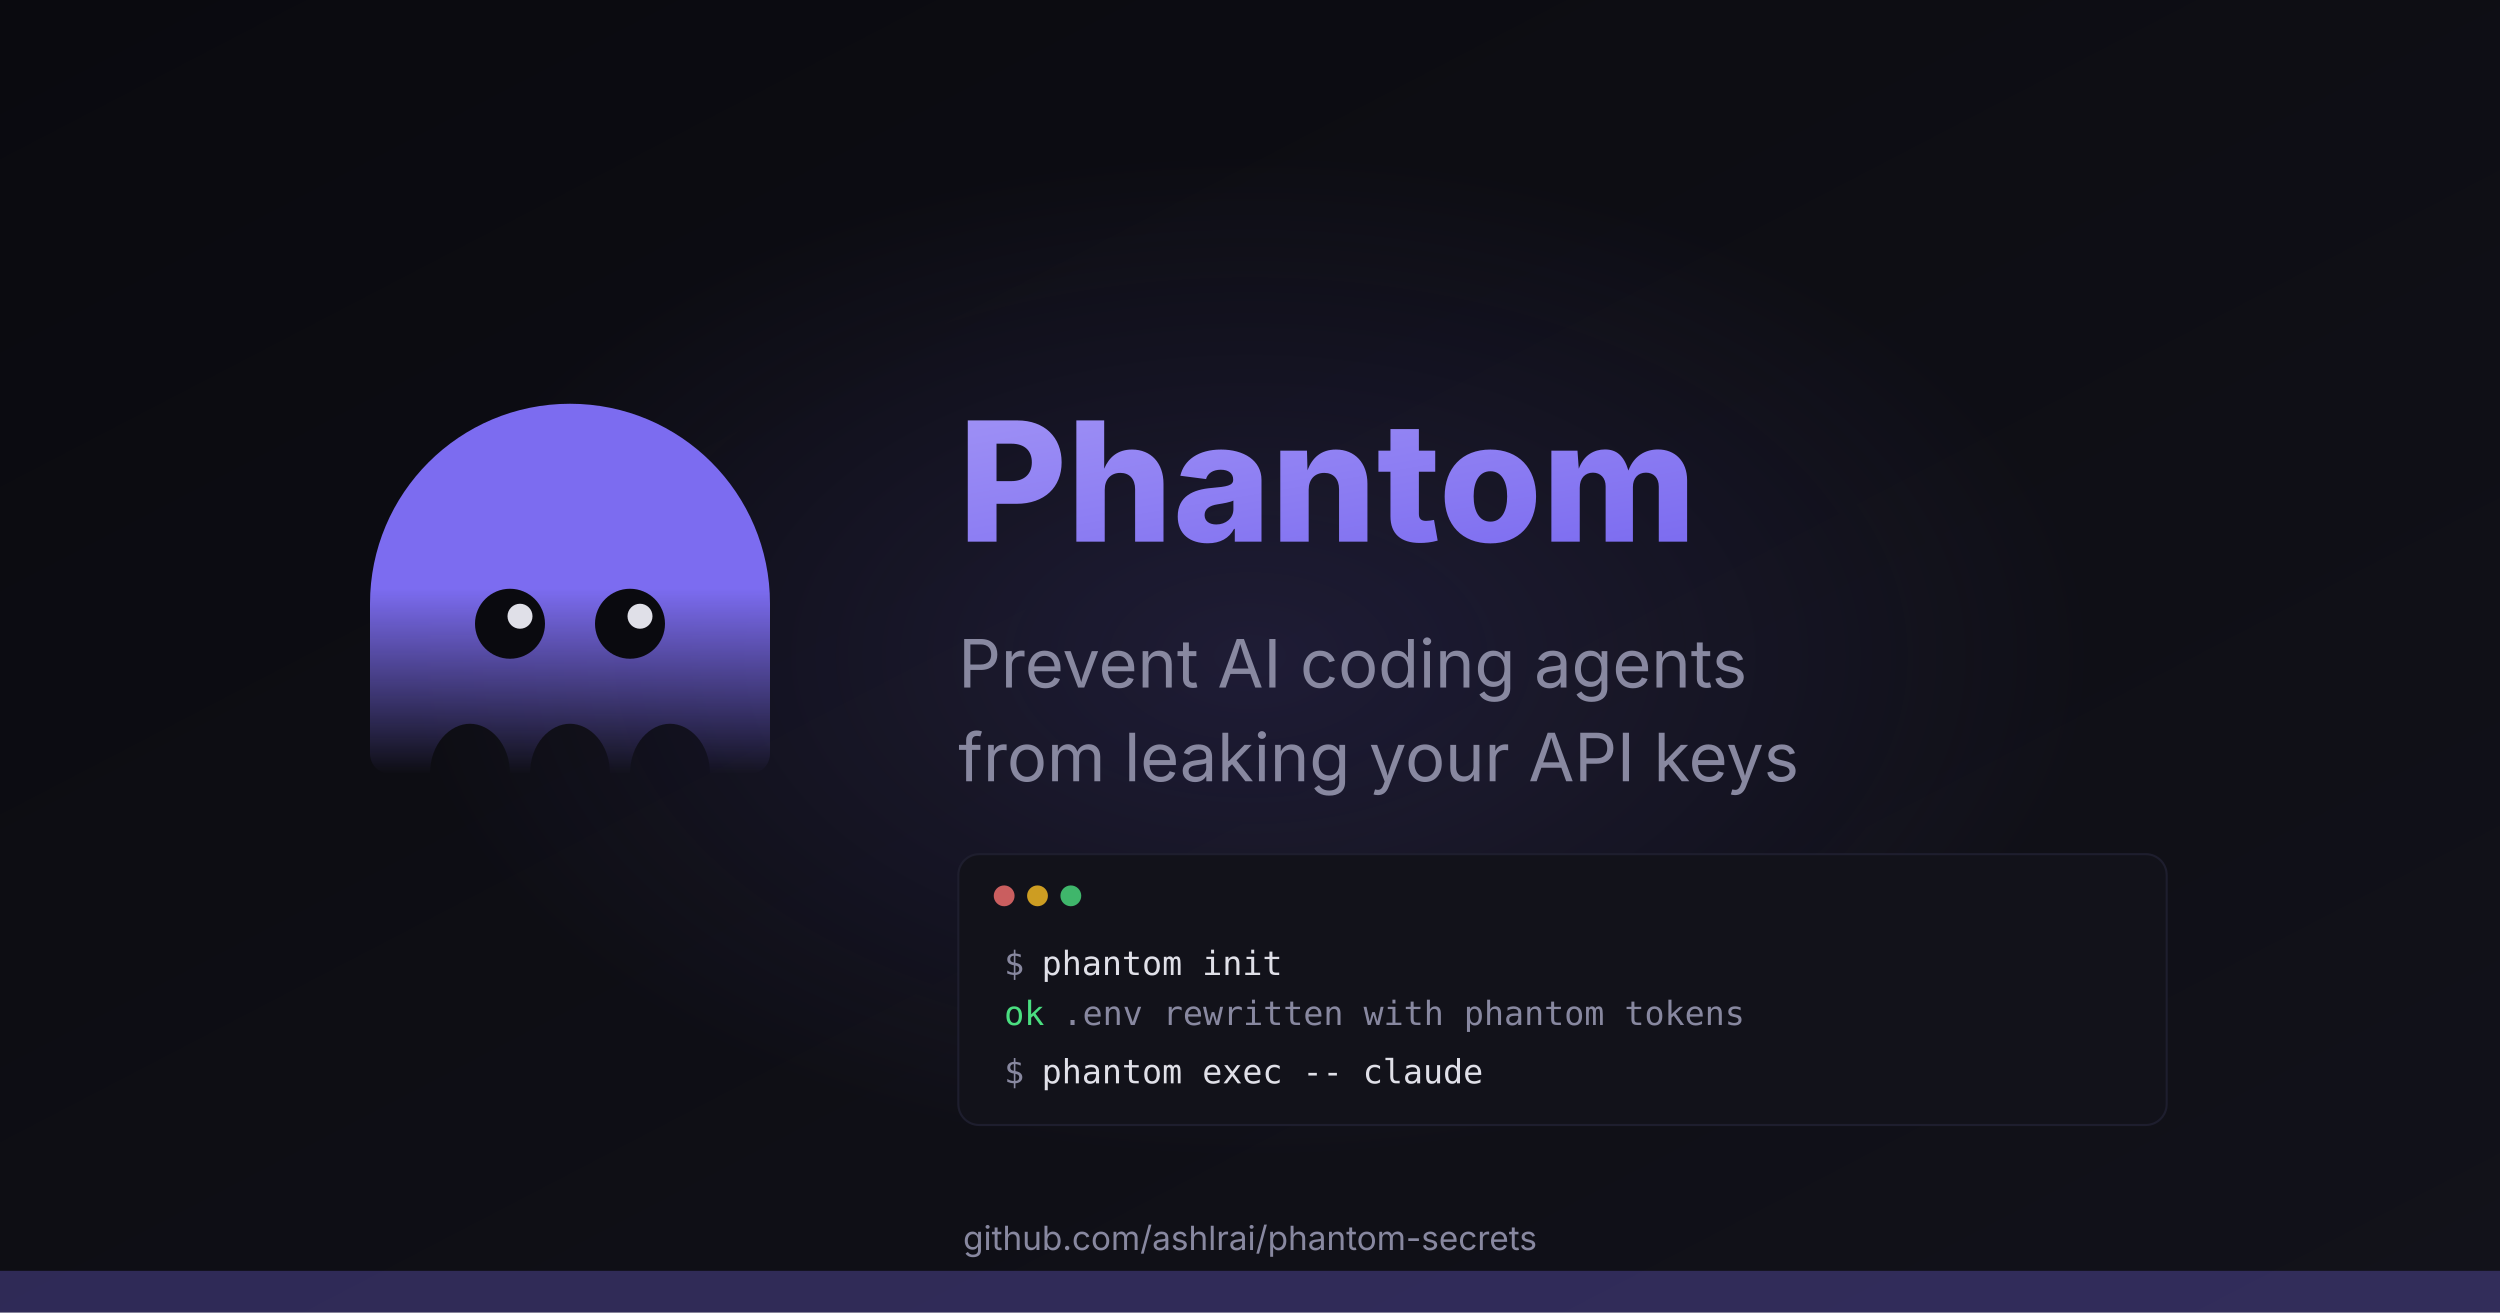
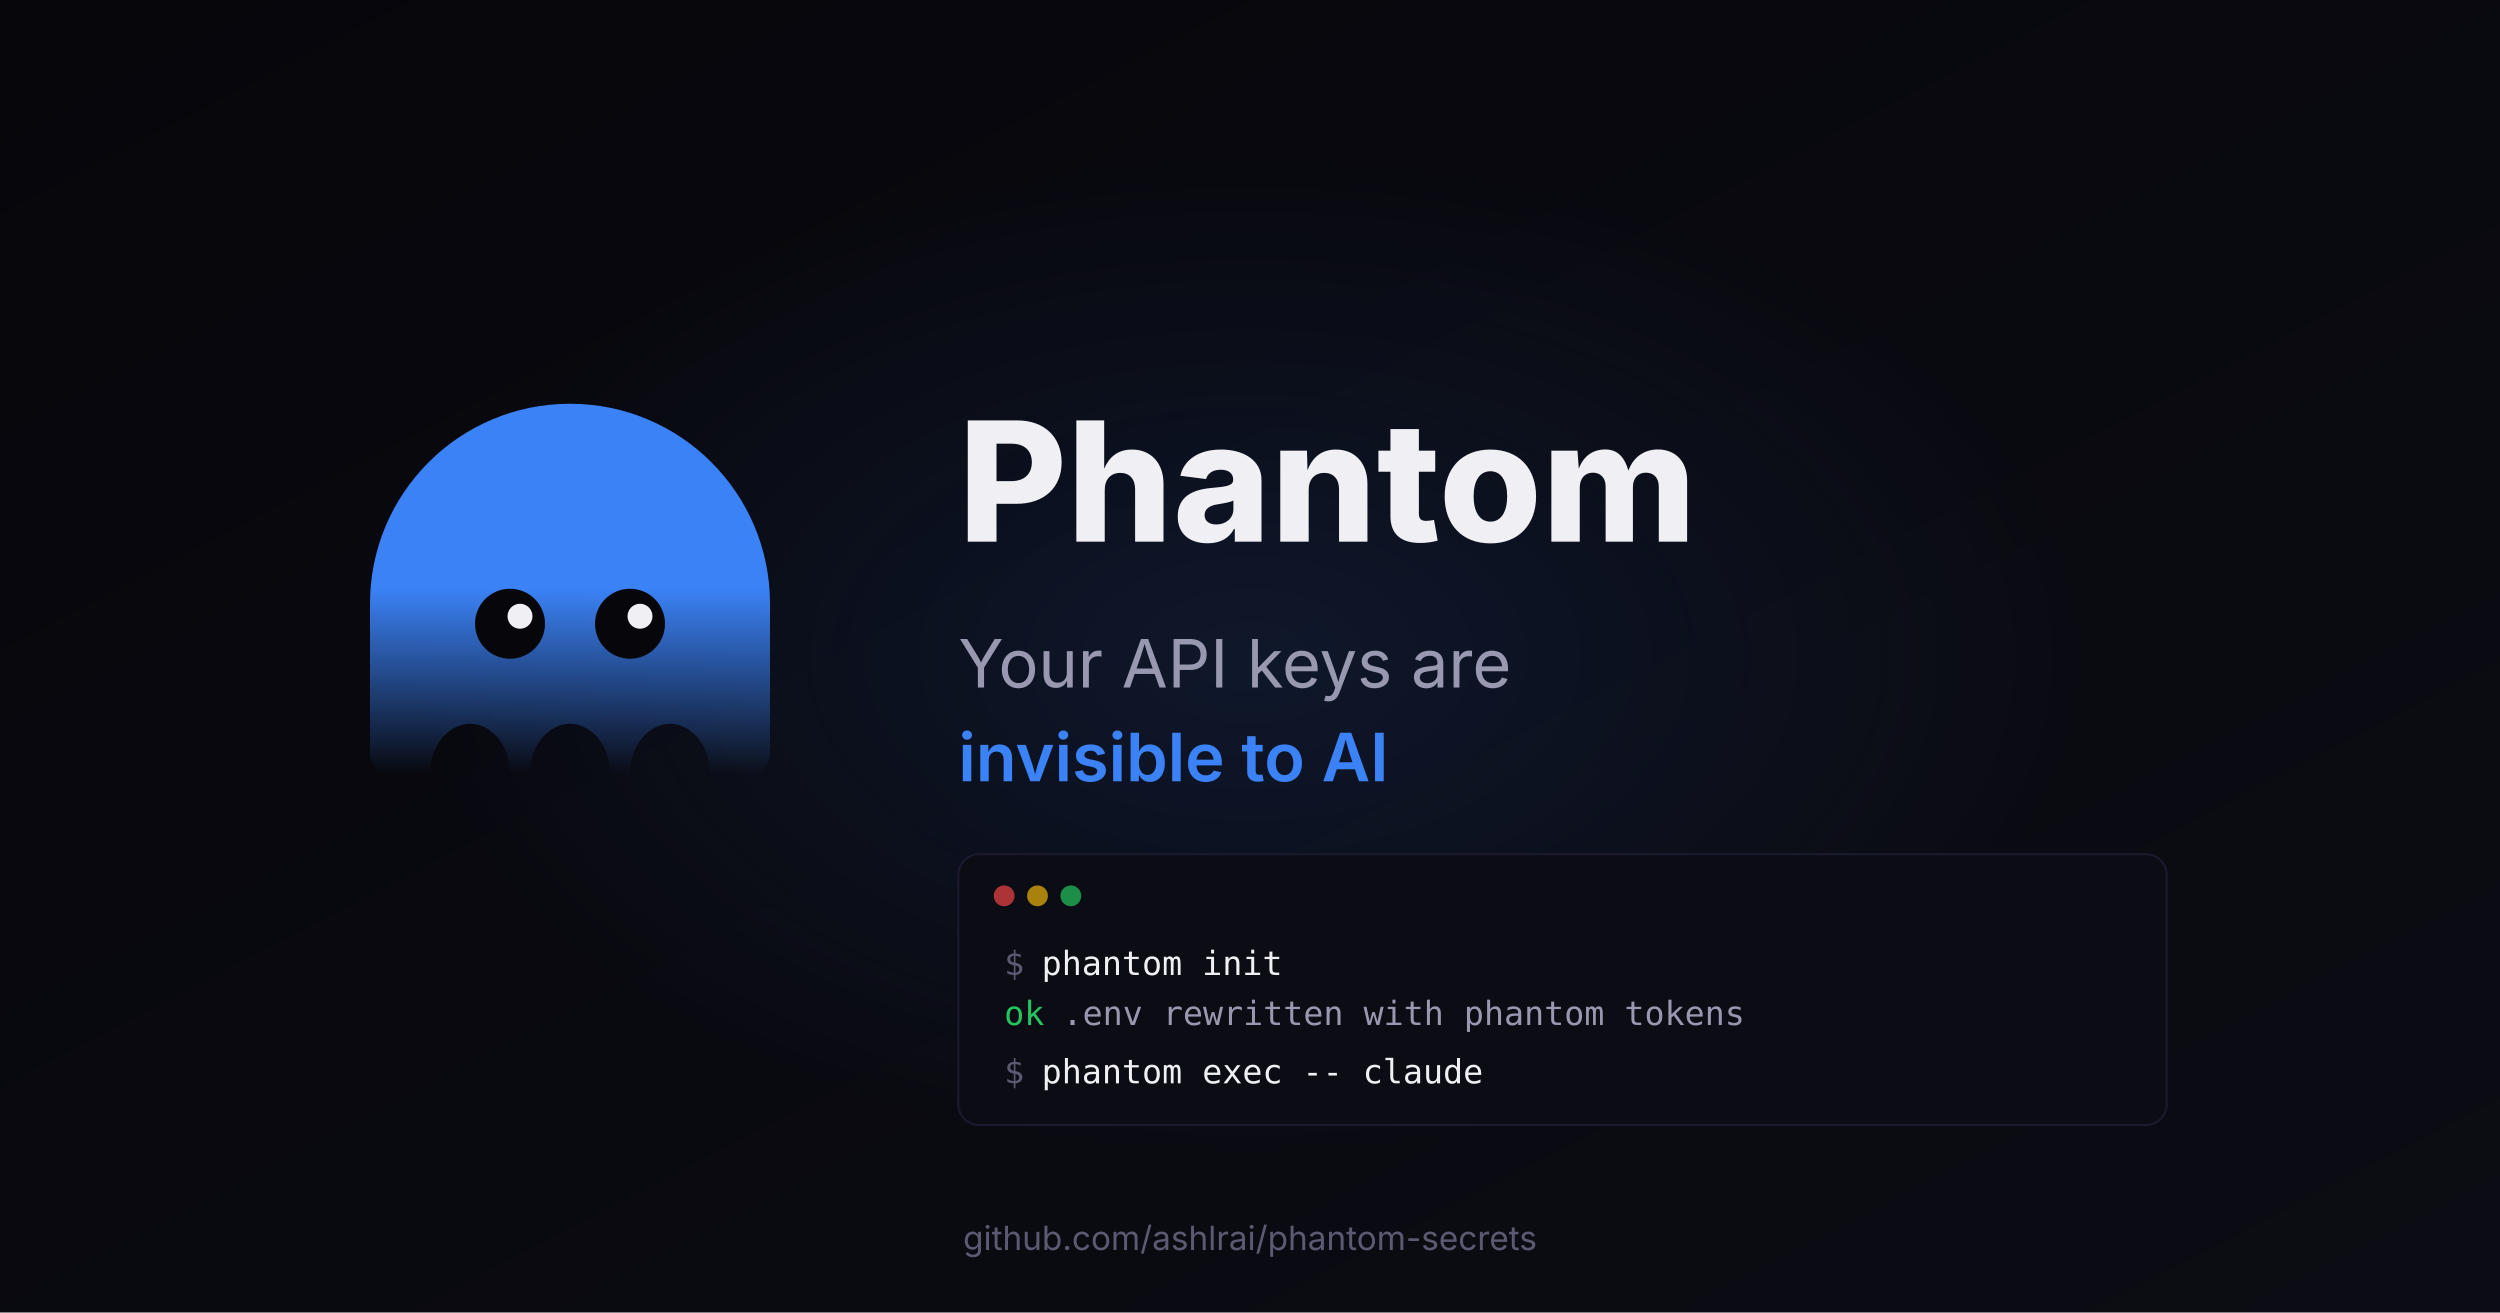
<svg xmlns="http://www.w3.org/2000/svg" viewBox="0 0 1200 630" fill="none">
  <defs>
    <linearGradient id="bg" x1="0%" y1="0%" x2="100%" y2="100%">
-       <stop offset="0%" style="stop-color:#0a0a0f" />
-       <stop offset="100%" style="stop-color:#12121a" />
-     </linearGradient>
-     <linearGradient id="accent" x1="0%" y1="0%" x2="100%" y2="100%">
-       <stop offset="0%" style="stop-color:#9d8ff5" />
-       <stop offset="100%" style="stop-color:#7c6cf0" />
+       <stop offset="0%" style="stop-color:#06060b" />
+       <stop offset="100%" style="stop-color:#0c0c14" />
    </linearGradient>
    <linearGradient id="fade" x1="0%" y1="0%" x2="0%" y2="100%">
-       <stop offset="50%" style="stop-color:#7c6cf0;stop-opacity:1" />
-       <stop offset="100%" style="stop-color:#7c6cf0;stop-opacity:0" />
+       <stop offset="50%" style="stop-color:#3b82f6;stop-opacity:1" />
+       <stop offset="100%" style="stop-color:#3b82f6;stop-opacity:0" />
    </linearGradient>
    <radialGradient id="glow" cx="50%" cy="50%" r="40%">
-       <stop offset="0%" style="stop-color:#7c6cf0;stop-opacity:0.15" />
-       <stop offset="100%" style="stop-color:#7c6cf0;stop-opacity:0" />
+       <stop offset="0%" style="stop-color:#3b82f6;stop-opacity:0.12" />
+       <stop offset="100%" style="stop-color:#3b82f6;stop-opacity:0" />
    </radialGradient>
  </defs>
  <rect width="1200" height="630" fill="url(#bg)" />
  <ellipse cx="600" cy="315" rx="500" ry="300" fill="url(#glow)" />
  <g transform="translate(120, 165) scale(0.6)">
    <path d="M256 48c-88.4 0-160 71.6-160 160v120c0 8.8 7.2 16 16 16h32c0-24 16-40 32-40s32 16 32 40h16c0-24 16-40 32-40s32 16 32 40h16c0-24 16-40 32-40s32 16 32 40h32c8.8 0 16-7.2 16-16V208c0-88.4-71.6-160-160-160z" fill="url(#fade)" />
-     <circle cx="208" cy="224" r="28" fill="#0a0a0f" />
-     <circle cx="304" cy="224" r="28" fill="#0a0a0f" />
-     <circle cx="216" cy="218" r="10" fill="#e0e0e8" />
-     <circle cx="312" cy="218" r="10" fill="#e0e0e8" />
+     <circle cx="208" cy="224" r="28" fill="#06060b" />
+     <circle cx="304" cy="224" r="28" fill="#06060b" />
+     <circle cx="216" cy="218" r="10" fill="#f0f0f4" />
+     <circle cx="312" cy="218" r="10" fill="#f0f0f4" />
  </g>
-   <text x="460" y="260" font-family="-apple-system, BlinkMacSystemFont, 'Segoe UI', system-ui, sans-serif" font-size="80" font-weight="800" fill="url(#accent)">Phantom</text>
-   <text x="460" y="330" font-family="-apple-system, BlinkMacSystemFont, 'Segoe UI', system-ui, sans-serif" font-size="32" fill="#8888a0">Prevent AI coding agents</text>
-   <text x="460" y="375" font-family="-apple-system, BlinkMacSystemFont, 'Segoe UI', system-ui, sans-serif" font-size="32" fill="#8888a0">from leaking your API keys</text>
-   <rect x="460" y="410" width="580" height="130" rx="10" fill="#12121a" stroke="#1e1e2e" stroke-width="1" />
-   <circle cx="482" cy="430" r="5" fill="#f87171" opacity="0.8" />
-   <circle cx="498" cy="430" r="5" fill="#fbbf24" opacity="0.8" />
-   <circle cx="514" cy="430" r="5" fill="#4ade80" opacity="0.8" />
-   <text x="482" y="468" font-family="'SF Mono', 'Fira Code', monospace" font-size="16" fill="#8888a0">$ </text>
-   <text x="500" y="468" font-family="'SF Mono', 'Fira Code', monospace" font-size="16" fill="#e0e0e8">phantom init</text>
-   <text x="482" y="492" font-family="'SF Mono', 'Fira Code', monospace" font-size="16" fill="#4ade80">ok</text>
-   <text x="510" y="492" font-family="'SF Mono', 'Fira Code', monospace" font-size="16" fill="#8888a0"> .env rewritten with phantom tokens</text>
-   <text x="482" y="520" font-family="'SF Mono', 'Fira Code', monospace" font-size="16" fill="#8888a0">$ </text>
-   <text x="500" y="520" font-family="'SF Mono', 'Fira Code', monospace" font-size="16" fill="#e0e0e8">phantom exec -- claude</text>
-   <rect x="0" y="610" width="1200" height="20" fill="#7c6cf0" opacity="0.3" />
-   <text x="600" y="600" text-anchor="middle" font-family="-apple-system, BlinkMacSystemFont, sans-serif" font-size="16" fill="#8888a0">github.com/ashlrai/phantom-secrets</text>
+   <text x="460" y="260" font-family="-apple-system, BlinkMacSystemFont, 'Segoe UI', system-ui, sans-serif" font-size="80" font-weight="800" fill="#f0f0f4">Phantom</text>
+   <text x="460" y="330" font-family="-apple-system, BlinkMacSystemFont, 'Segoe UI', system-ui, sans-serif" font-size="32" fill="#9898b0">Your API keys are</text>
+   <text x="460" y="375" font-family="-apple-system, BlinkMacSystemFont, 'Segoe UI', system-ui, sans-serif" font-size="32" font-weight="600" fill="#3b82f6">invisible to AI</text>
+   <rect x="460" y="410" width="580" height="130" rx="10" fill="#0c0c14" stroke="#1a1a2e" stroke-width="1" />
+   <circle cx="482" cy="430" r="5" fill="#ef4444" opacity="0.7" />
+   <circle cx="498" cy="430" r="5" fill="#eab308" opacity="0.7" />
+   <circle cx="514" cy="430" r="5" fill="#22c55e" opacity="0.7" />
+   <text x="482" y="468" font-family="monospace" font-size="16" fill="#5a5a72">$ </text>
+   <text x="500" y="468" font-family="monospace" font-size="16" fill="#f0f0f4">phantom init</text>
+   <text x="482" y="492" font-family="monospace" font-size="16" fill="#22c55e">ok</text>
+   <text x="510" y="492" font-family="monospace" font-size="16" fill="#9898b0"> .env rewritten with phantom tokens</text>
+   <text x="482" y="520" font-family="monospace" font-size="16" fill="#5a5a72">$ </text>
+   <text x="500" y="520" font-family="monospace" font-size="16" fill="#f0f0f4">phantom exec -- claude</text>
+   <text x="600" y="600" text-anchor="middle" font-family="-apple-system, sans-serif" font-size="16" fill="#5a5a72">github.com/ashlrai/phantom-secrets</text>
</svg>
